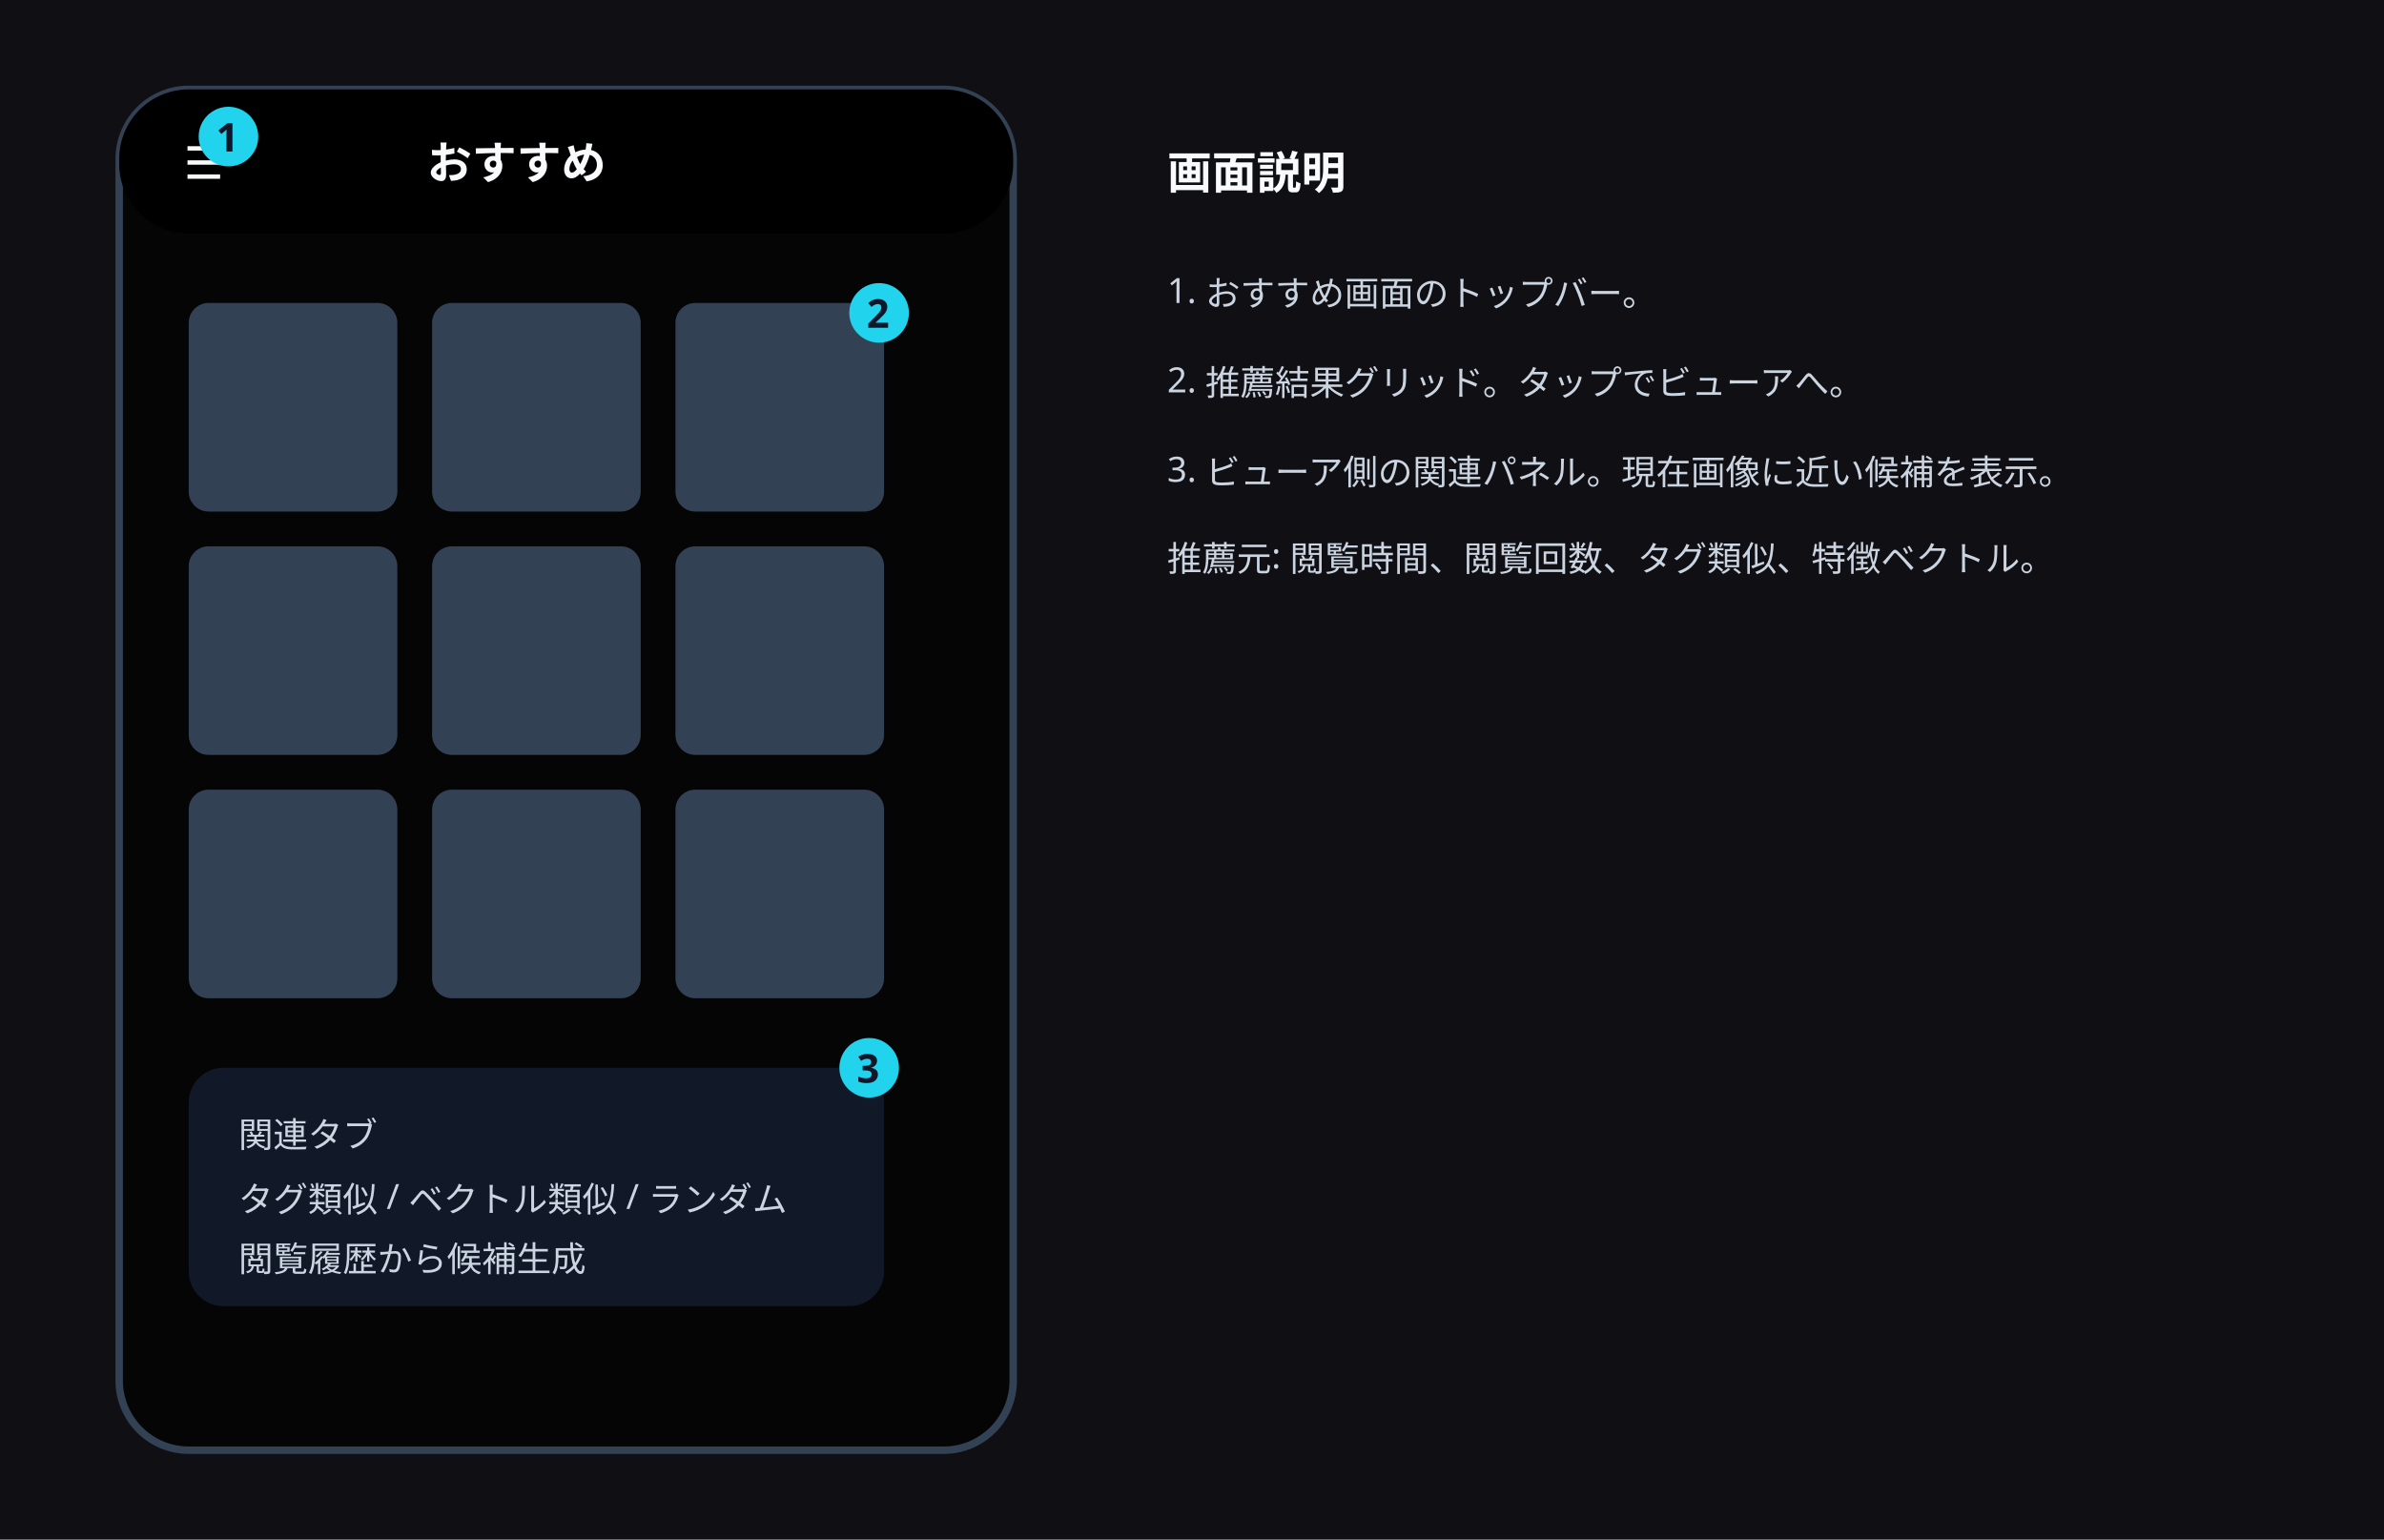
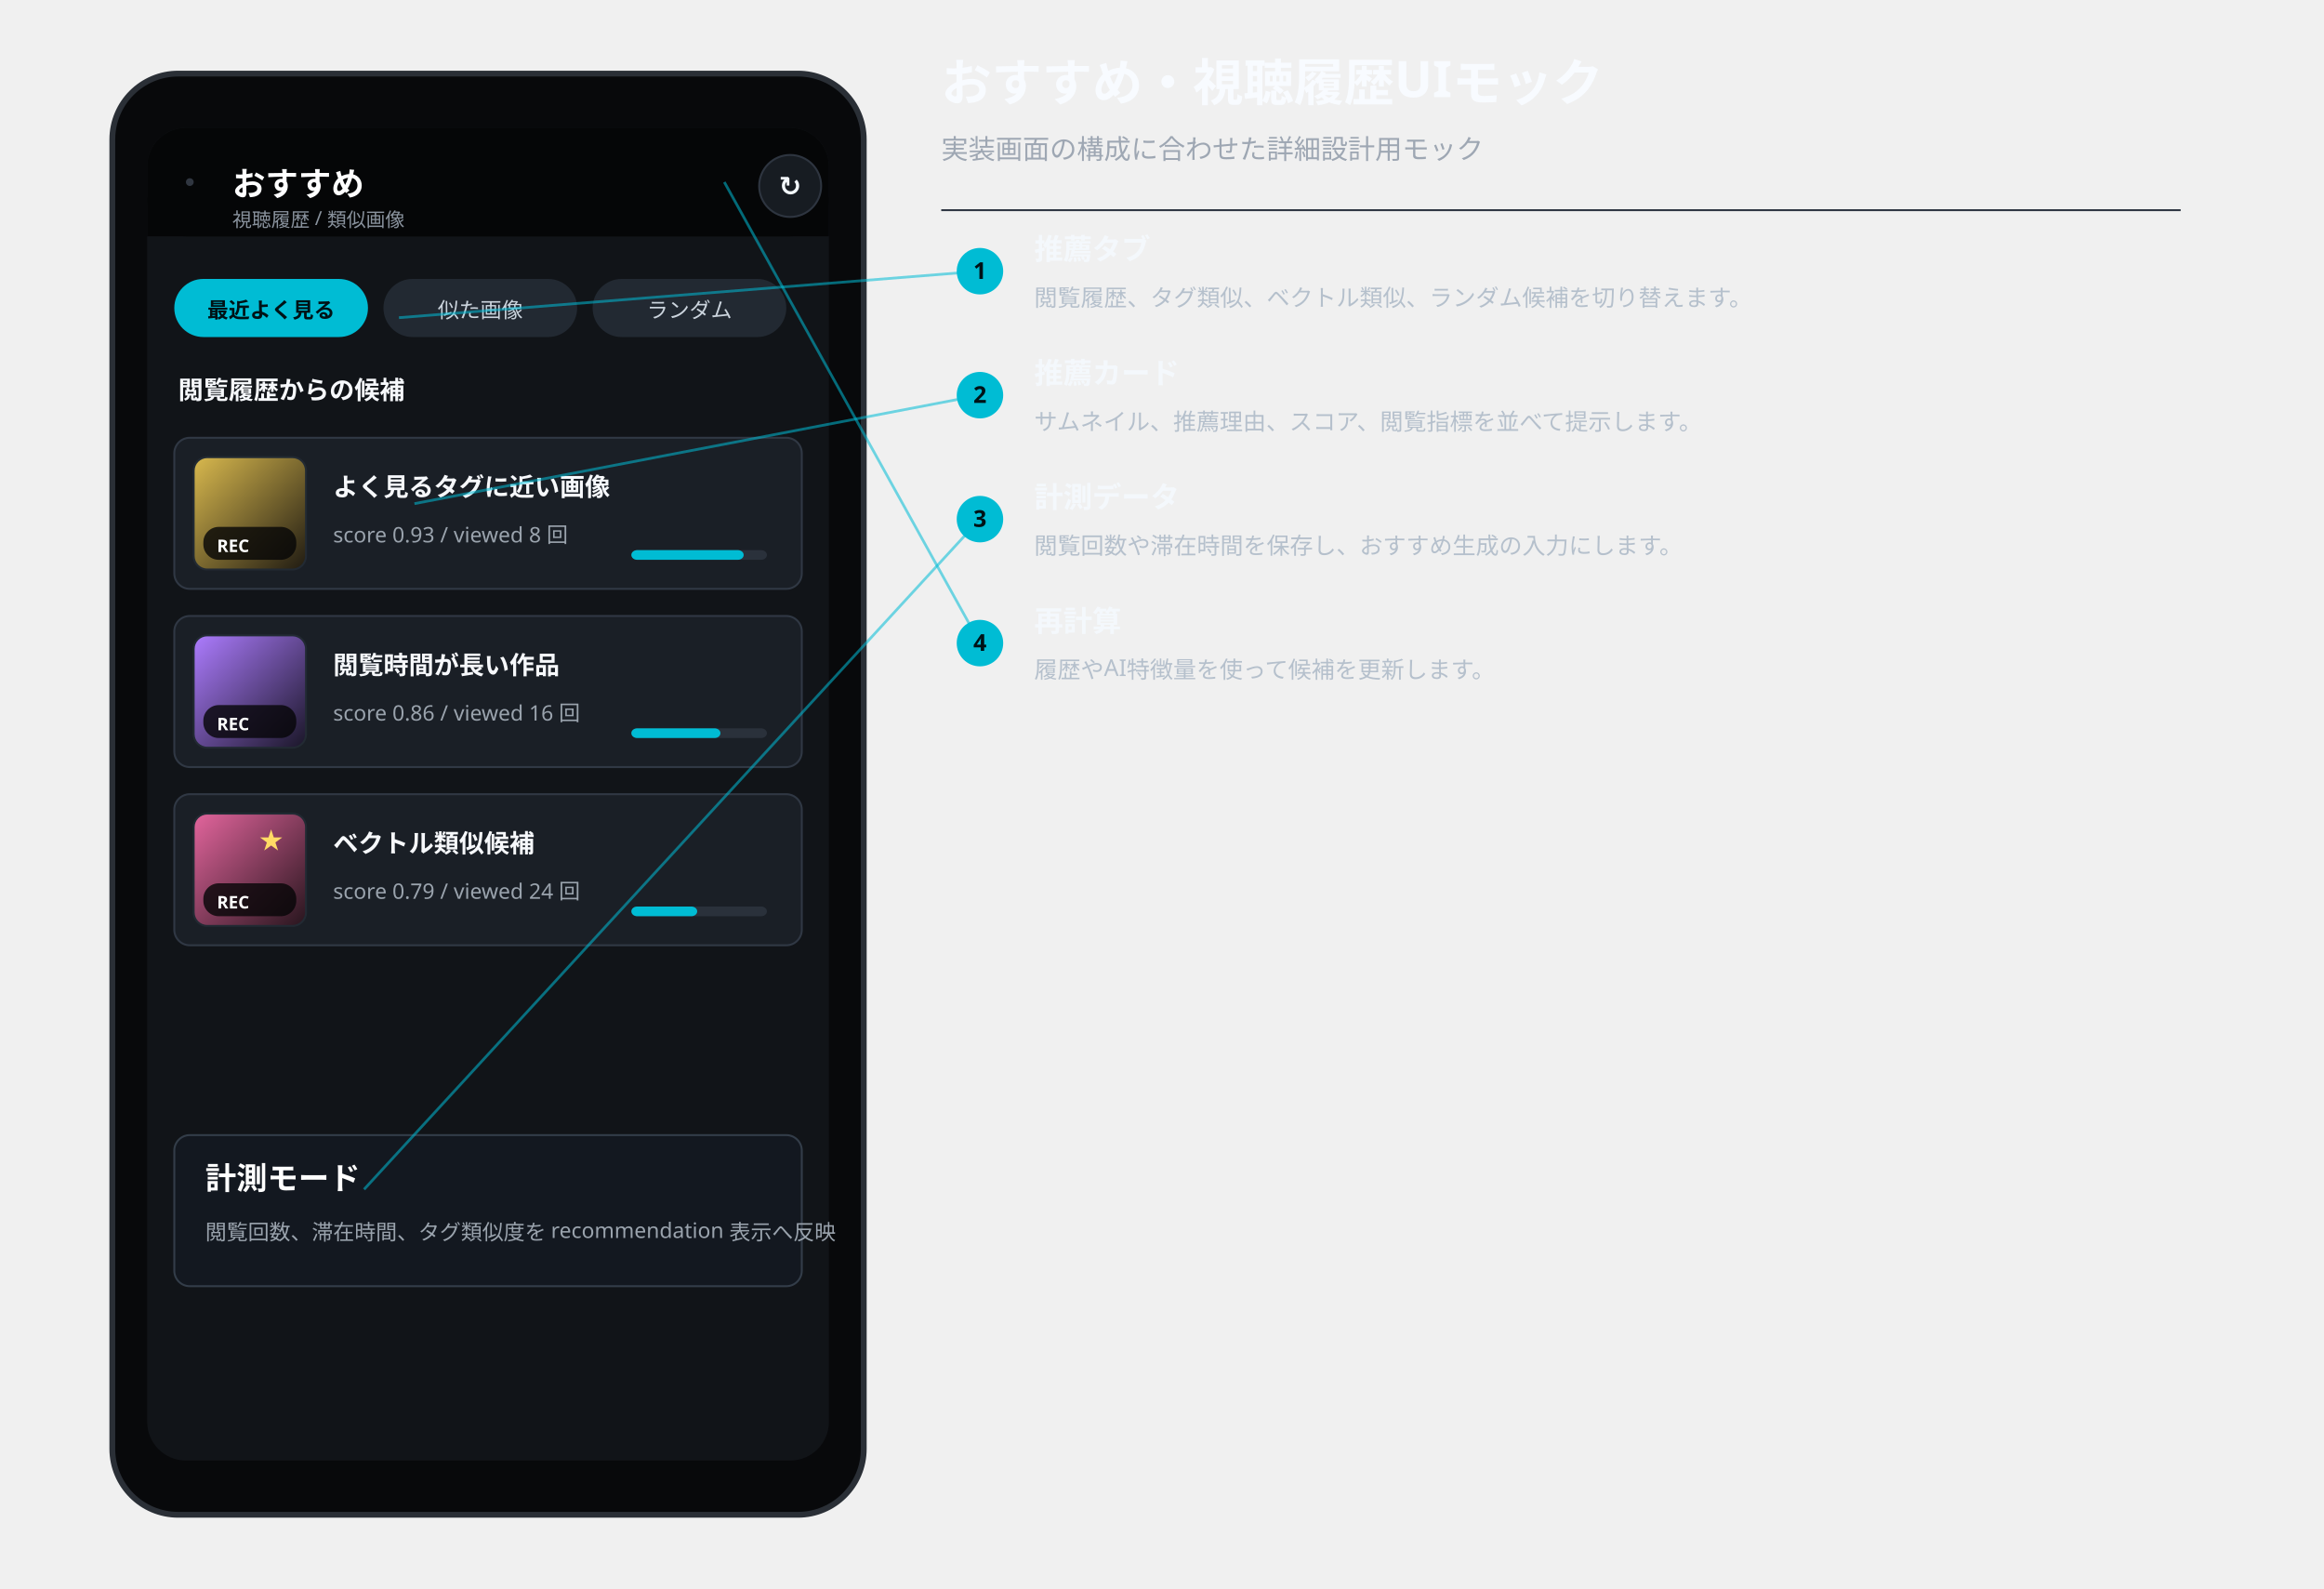
- <svg xmlns="http://www.w3.org/2000/svg" width="960" height="620" viewBox="0 0 960 620" role="img" aria-labelledby="title">
-   <style>.bg{fill:#101014}.phone{fill:#050505;stroke:#334155;stroke-width:3}.bar{fill:#000}.cell{fill:#334155}.panel{fill:#111827}.cyan{fill:#22d3ee}.txt{font:600 18px system-ui,sans-serif;fill:#f8fafc}.small{font:500 14px system-ui,sans-serif;fill:#cbd5e1}.num{font:700 16px system-ui,sans-serif;fill:#0f172a}</style>
-   <rect class="bg" width="960" height="620" />
-   <rect class="phone" x="48" y="36" width="360" height="548" rx="28" />
-   <rect class="bar" x="48" y="36" width="360" height="58" rx="28" />
-   <text class="txt" x="172" y="72">おすすめ</text>
-   <text class="txt" x="74" y="72">☰</text>
-   <circle class="cyan" cx="92" cy="55" r="12" />
-   <text class="num" x="87" y="61">1</text>
-   <g transform="translate(76 122)">
-     <rect class="cell" x="0" y="0" width="84" height="84" rx="8" />
-     <rect class="cell" x="98" y="0" width="84" height="84" rx="8" />
-     <rect class="cell" x="196" y="0" width="84" height="84" rx="8" />
-     <rect class="cell" x="0" y="98" width="84" height="84" rx="8" />
-     <rect class="cell" x="98" y="98" width="84" height="84" rx="8" />
-     <rect class="cell" x="196" y="98" width="84" height="84" rx="8" />
-     <rect class="cell" x="0" y="196" width="84" height="84" rx="8" />
-     <rect class="cell" x="98" y="196" width="84" height="84" rx="8" />
-     <rect class="cell" x="196" y="196" width="84" height="84" rx="8" />
-   </g>
-   <circle class="cyan" cx="354" cy="126" r="12" />
-   <text class="num" x="349" y="132">2</text>
-   <rect class="panel" x="76" y="430" width="280" height="96" rx="14" />
-   <text class="small" x="96" y="462">関連タブ</text>
-   <text class="small" x="96" y="488">タグ類似 / ベクトル類似 / ランダム</text>
-   <text class="small" x="96" y="512">閲覧履歴から候補生成</text>
-   <circle class="cyan" cx="350" cy="430" r="12" />
-   <text class="num" x="345" y="436">3</text>
-   <text class="txt" x="470" y="76">画面説明</text>
-   <text class="small" x="470" y="122">1. おすすめ画面のトップバー。</text>
-   <text class="small" x="470" y="158">2. 推薦結果グリッド。タップでビューアへ。</text>
-   <text class="small" x="470" y="194">3. ビューア側の関連パネル。現在画像に近い候補を表示。</text>
-   <text class="small" x="470" y="230">推薦元: 閲覧時間、閲覧回数、タグ類似、特徴ベクトル。</text>
+ <svg xmlns="http://www.w3.org/2000/svg" width="1200" height="820" viewBox="0 0 1200 820" role="img" aria-labelledby="title">
+   <defs>
+     <linearGradient id="thumbGrad0" x1="0" y1="0" x2="1" y2="1">
+       <stop stop-color="#3e6bff" />
+       <stop offset="1" stop-color="#101827" />
+     </linearGradient>
+     <linearGradient id="thumbGrad1" x1="0" y1="0" x2="1" y2="1">
+       <stop stop-color="#19b38b" />
+       <stop offset="1" stop-color="#162021" />
+     </linearGradient>
+     <linearGradient id="thumbGrad2" x1="0" y1="0" x2="1" y2="1">
+       <stop stop-color="#ce5f4a" />
+       <stop offset="1" stop-color="#271715" />
+     </linearGradient>
+     <linearGradient id="thumbGrad3" x1="0" y1="0" x2="1" y2="1">
+       <stop stop-color="#d9b94e" />
+       <stop offset="1" stop-color="#201b12" />
+     </linearGradient>
+     <linearGradient id="thumbGrad4" x1="0" y1="0" x2="1" y2="1">
+       <stop stop-color="#ad7cff" />
+       <stop offset="1" stop-color="#1a1628" />
+     </linearGradient>
+     <linearGradient id="thumbGrad5" x1="0" y1="0" x2="1" y2="1">
+       <stop stop-color="#e3659d" />
+       <stop offset="1" stop-color="#27151d" />
+     </linearGradient>
+     <linearGradient id="thumbGrad6" x1="0" y1="0" x2="1" y2="1">
+       <stop stop-color="#4fb6d8" />
+       <stop offset="1" stop-color="#111c22" />
+     </linearGradient>
+     <linearGradient id="thumbGrad7" x1="0" y1="0" x2="1" y2="1">
+       <stop stop-color="#8aa25e" />
+       <stop offset="1" stop-color="#151b14" />
+     </linearGradient>
+   </defs>
+   <style>
+   svg{background:#101316;font-family:'Yu Gothic','Meiryo',system-ui,sans-serif}
+   .phone{fill:#08090b;stroke:#2a2f36;stroke-width:3}
+   .screen{fill:#111418}
+   .appbar,.bottomBar{fill:#050607}
+   .sensor{fill:#303640}
+   .title{fill:#fff;font-size:17px;font-weight:700}
+   .docTitle{fill:#f8fbff;font-size:26px;font-weight:800}
+   .docSub{fill:#9ea7b3;font-size:14px}
+   .txt{fill:#eaf0f6;font-size:13px}
+   .small{fill:#d8dee6;font-size:12px}
+   .tinyDim{fill:#89929d;font-size:10px}
+   .smallDim{fill:#9aa3ad;font-size:11px}
+   .chip{fill:#1b2027;stroke:#333a44;stroke-width:1}
+   .chip.selected{fill:#063b43;stroke:#00d5ef}
+   .chipText{fill:#dfe9ef;font-size:11px}
+   .icon{fill:#171c22;stroke:#2e3540}
+   .activeIcon{fill:#04353e;stroke:#00d5ef}
+   .iconText{fill:#f2f7fb;font-size:14px;font-weight:700}
+   .thumb{stroke:#222a33;stroke-width:1}
+   .badge{fill:#050607cc}
+   .badgeText{fill:#fff;font-size:9px;font-weight:700}
+   .star{fill:#ffdb65;font-size:15px}
+   .section{fill:#181d23}
+   .card{fill:#1a1f26;stroke:#303844;stroke-width:1}
+   .card2{fill:#131820;stroke:#333d49;stroke-width:1}
+   .cardTitle{fill:#f6f8fb;font-size:13px;font-weight:700}
+   .metric{fill:#ffffff;font-size:21px;font-weight:800}
+   .metricLabel{fill:#9ca6b2;font-size:10px}
+   .menu{fill:#b8c0cb;font-size:17px}
+   .accentBlue{fill:#00c8e6}.accentGreen{fill:#25d68a}.accentYellow{fill:#ffd25d}.accentRed{fill:#ff6565}
+   .scrim{fill:#00000099}
+   .dialog{fill:#20252d;stroke:#48505c}
+   .dialogTitle{fill:#fff;font-size:16px;font-weight:800}
+   .dialogText{fill:#dce4ec;font-size:12px}
+   .primaryBtn{fill:#00bcd4}
+   .secondaryBtn{fill:#242b34;stroke:#46505c}
+   .btnText{fill:#001216;font-size:12px;font-weight:800}
+   .navCircle{fill:#1a2028}.navCircleOn{fill:#00bcd4}
+   .navIcon{fill:#fff;font-size:11px;font-weight:900}
+   .navText{fill:#8f99a5;font-size:9px}.navTextOn{fill:#dffaff;font-size:9px;font-weight:800}
+   .scrollTrack{fill:#20252c}.scrollThumb{fill:#00bcd4}.bubble{fill:#00bcd4}
+   .bubbleText{fill:#001216;font-size:11px;font-weight:800}
+   .num{fill:#00bcd4}.numText{fill:#001216;font-size:12px;font-weight:900}
+   .line{stroke:#00bcd4;stroke-width:1.4;stroke-opacity:.55}
+   .callTitle{fill:#f4f8fc;font-size:15px;font-weight:800}
+   .callBody{fill:#b5c0cc;font-size:12px}
+   .separator{fill:#303844}
+   .progressBg{fill:#2a313b}.progress{fill:#00bcd4}
+   .input{fill:#11161c;stroke:#4c5664}
+   .tabOn{fill:#00bcd4}.tabOff{fill:#222932}
+   .tabTextOn{fill:#001216;font-size:11px;font-weight:800}.tabText{fill:#cbd4dd;font-size:11px}
+ </style>
+   <rect x="58" y="38" width="388" height="744" class="phone" rx="34" />
+   <rect x="76" y="66" width="352" height="688" class="screen" rx="20" />
+   <rect x="76" y="66" width="352" height="56" class="appbar" rx="20" />
+   <rect x="76" y="102" width="352" height="20" class="appbar" />
+   <circle cx="98" cy="94" r="2" class="sensor" />
+   <text x="120" y="101" class="title">おすすめ</text>
+   <text x="120" y="117" class="tinyDim">視聴履歴 / 類似画像</text>
+   <rect x="392" y="80" width="32" height="32" class="icon" rx="16" />
+   <text x="408" y="101" class="iconText" text-anchor="middle">↻</text>
+   <rect x="90" y="144" width="100" height="30" class="tabOn" rx="15" />
+   <text x="140" y="164" class="tabTextOn" text-anchor="middle">最近よく見る</text>
+   <rect x="198" y="144" width="100" height="30" class="tabOff" rx="15" />
+   <text x="248" y="164" class="tabText" text-anchor="middle">似た画像</text>
+   <rect x="306" y="144" width="100" height="30" class="tabOff" rx="15" />
+   <text x="356" y="164" class="tabText" text-anchor="middle">ランダム</text>
+   <text x="92" y="206" class="cardTitle">閲覧履歴からの候補</text>
+   <rect x="90" y="226" width="324" height="78" class="card" rx="8" />
+   <rect x="100" y="236" width="58" height="58" class="thumb" rx="7" fill="url(#thumbGrad3)" />
+   <rect x="105" y="272" width="48" height="17" class="badge" rx="8" />
+   <text x="112" y="285" class="badgeText">REC</text>
+   <text x="172" y="256" class="cardTitle">よく見るタグに近い画像</text>
+   <text x="172" y="280" class="smallDim">score 0.93 / viewed 8 回</text>
+   <rect x="326" y="284" width="70" height="5" class="progressBg" rx="3" />
+   <rect x="326" y="284" width="58" height="5" class="progress" rx="3" />
+   <rect x="90" y="318" width="324" height="78" class="card" rx="8" />
+   <rect x="100" y="328" width="58" height="58" class="thumb" rx="7" fill="url(#thumbGrad4)" />
+   <rect x="105" y="364" width="48" height="17" class="badge" rx="8" />
+   <text x="112" y="377" class="badgeText">REC</text>
+   <text x="172" y="348" class="cardTitle">閲覧時間が長い作品</text>
+   <text x="172" y="372" class="smallDim">score 0.86 / viewed 16 回</text>
+   <rect x="326" y="376" width="70" height="5" class="progressBg" rx="3" />
+   <rect x="326" y="376" width="46" height="5" class="progress" rx="3" />
+   <rect x="90" y="410" width="324" height="78" class="card" rx="8" />
+   <rect x="100" y="420" width="58" height="58" class="thumb" rx="7" fill="url(#thumbGrad5)" />
+   <rect x="105" y="456" width="48" height="17" class="badge" rx="8" />
+   <text x="112" y="469" class="badgeText">REC</text>
+   <text x="140" y="439" class="star" text-anchor="middle">★</text>
+   <text x="172" y="440" class="cardTitle">ベクトル類似候補</text>
+   <text x="172" y="464" class="smallDim">score 0.79 / viewed 24 回</text>
+   <rect x="326" y="468" width="70" height="5" class="progressBg" rx="3" />
+   <rect x="326" y="468" width="34" height="5" class="progress" rx="3" />
+   <rect x="90" y="586" width="324" height="78" class="card2" rx="8" />
+   <text x="106" y="614" class="dialogTitle">計測モード</text>
+   <text x="106" y="640" class="smallDim">閲覧回数、滞在時間、タグ類似度を recommendation 表示へ反映</text>
+   <text x="486" y="52" class="docTitle">おすすめ・視聴履歴UIモック</text>
+   <text x="486" y="82" class="docSub">実装画面の構成に合わせた詳細設計用モック</text>
+   <rect x="486" y="108" width="640" height="1" class="separator" />
+   <line x1="206" y1="164" x2="506" y2="140" class="line" />
+   <circle cx="506" cy="140" r="12" class="num" />
+   <text x="506" y="144" class="numText" text-anchor="middle">1</text>
+   <text x="534" y="134" class="callTitle">推薦タブ</text>
+   <text x="534" y="158" class="callBody">閲覧履歴、タグ類似、ベクトル類似、ランダム候補を切り替えます。</text>
+   <line x1="214" y1="260" x2="506" y2="204" class="line" />
+   <circle cx="506" cy="204" r="12" class="num" />
+   <text x="506" y="208" class="numText" text-anchor="middle">2</text>
+   <text x="534" y="198" class="callTitle">推薦カード</text>
+   <text x="534" y="222" class="callBody">サムネイル、推薦理由、スコア、閲覧指標を並べて提示します。</text>
+   <line x1="188" y1="614" x2="506" y2="268" class="line" />
+   <circle cx="506" cy="268" r="12" class="num" />
+   <text x="506" y="272" class="numText" text-anchor="middle">3</text>
+   <text x="534" y="262" class="callTitle">計測データ</text>
+   <text x="534" y="286" class="callBody">閲覧回数や滞在時間を保存し、おすすめ生成の入力にします。</text>
+   <line x1="374" y1="94" x2="506" y2="332" class="line" />
+   <circle cx="506" cy="332" r="12" class="num" />
+   <text x="506" y="336" class="numText" text-anchor="middle">4</text>
+   <text x="534" y="326" class="callTitle">再計算</text>
+   <text x="534" y="350" class="callBody">履歴やAI特徴量を使って候補を更新します。</text>
</svg>
